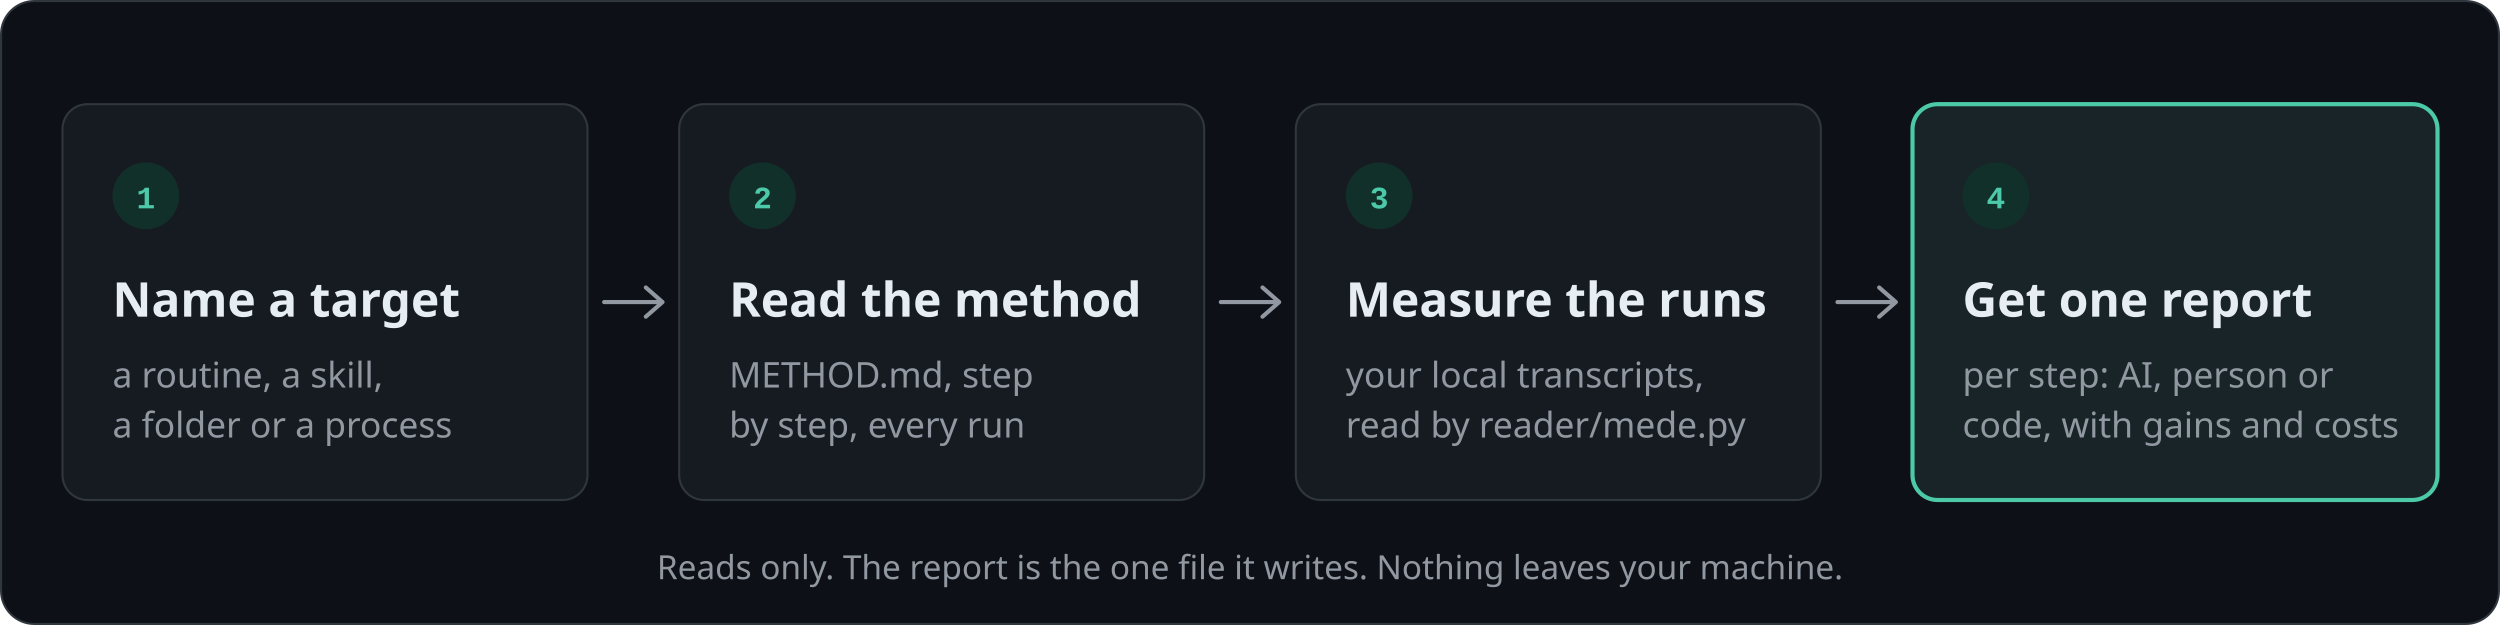
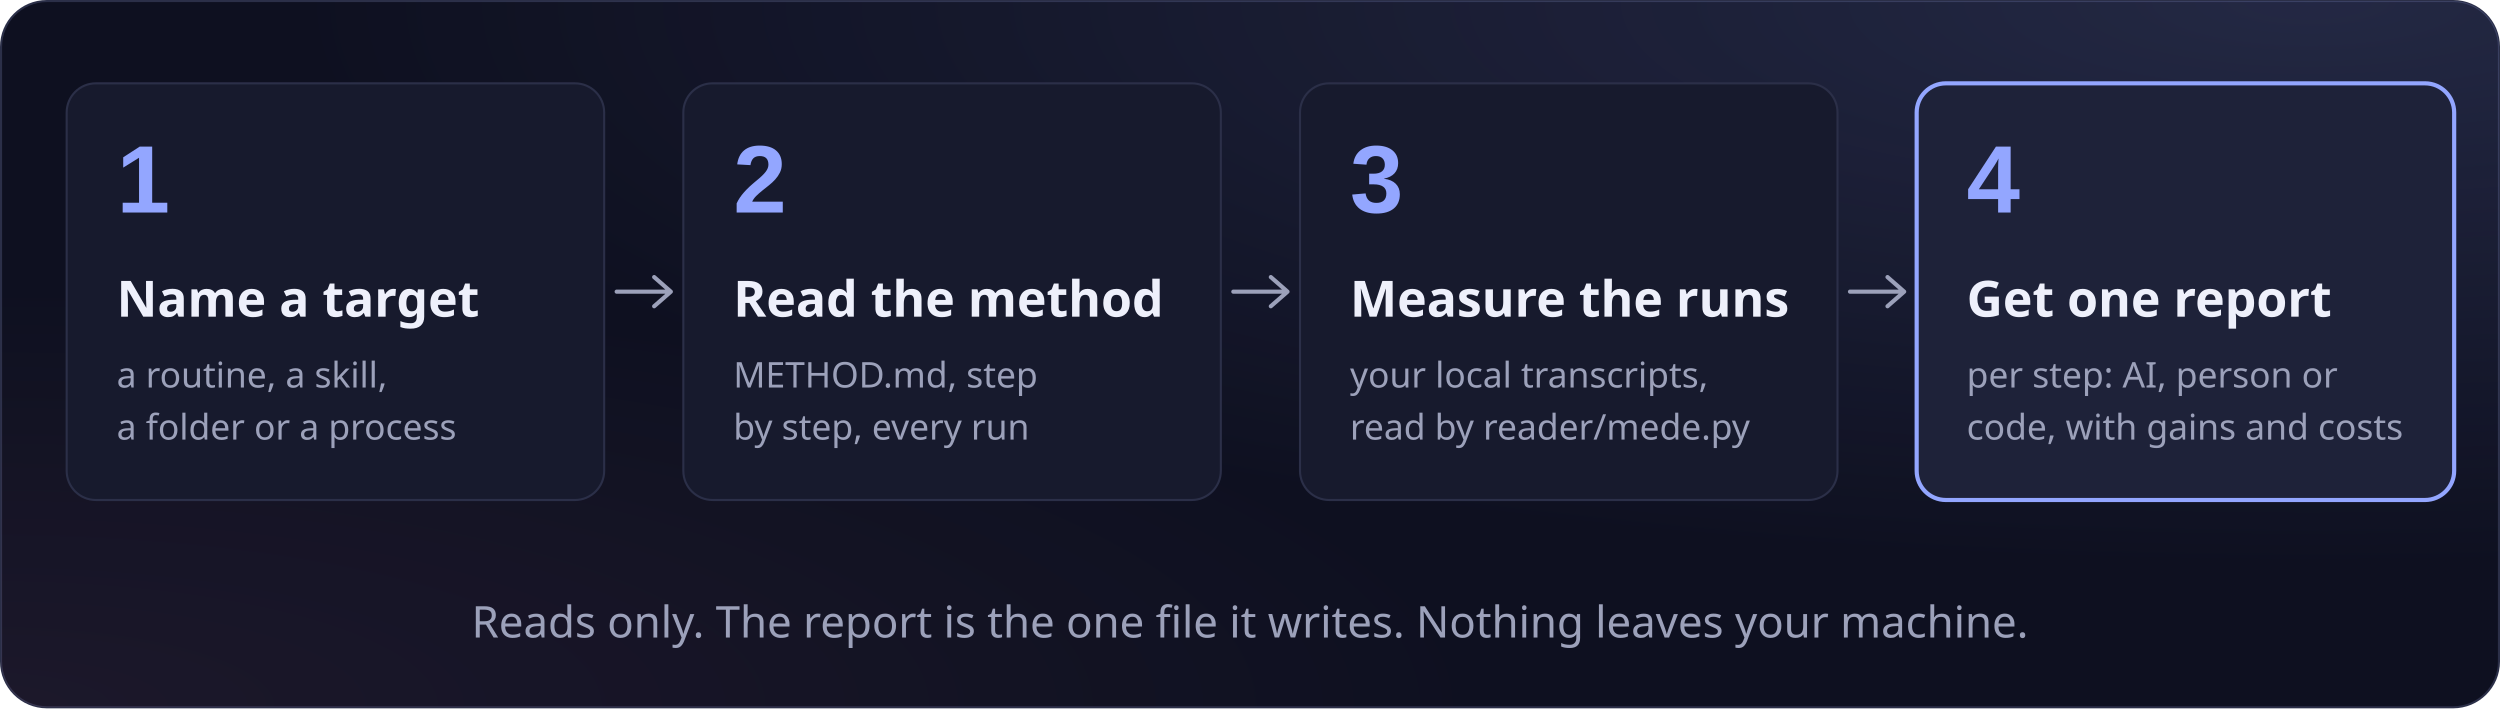
- <svg xmlns="http://www.w3.org/2000/svg" viewBox="0 0 1200 300" width="1200" height="300" role="img" aria-labelledby="t d">
-   <style>text{font-family:-apple-system,BlinkMacSystemFont,'Segoe UI','Noto Sans',Helvetica,Arial,sans-serif}.mono{font-family:ui-monospace,SFMono-Regular,'SF Mono',Menlo,Consolas,'Liberation Mono',monospace}@keyframes on0{0%,0%{opacity:0}3%,20%{opacity:1}23%,100%{opacity:0}}.on0{opacity:0;animation:on0 8s cubic-bezier(.23,1,.32,1) infinite}@keyframes go0{0%,18%{opacity:0;transform:translateX(-10px)}22%{opacity:1;transform:none}26%,100%{opacity:0;transform:translateX(6px)}}.go0{opacity:0;animation:go0 8s cubic-bezier(.23,1,.32,1) infinite}@keyframes on1{0%,24%{opacity:0}27%,44%{opacity:1}47%,100%{opacity:0}}.on1{opacity:0;animation:on1 8s cubic-bezier(.23,1,.32,1) infinite}@keyframes go1{0%,42%{opacity:0;transform:translateX(-10px)}46%{opacity:1;transform:none}50%,100%{opacity:0;transform:translateX(6px)}}.go1{opacity:0;animation:go1 8s cubic-bezier(.23,1,.32,1) infinite}@keyframes on2{0%,48%{opacity:0}51%,68%{opacity:1}71%,100%{opacity:0}}.on2{opacity:0;animation:on2 8s cubic-bezier(.23,1,.32,1) infinite}@keyframes go2{0%,66%{opacity:0;transform:translateX(-10px)}70%{opacity:1;transform:none}74%,100%{opacity:0;transform:translateX(6px)}}.go2{opacity:0;animation:go2 8s cubic-bezier(.23,1,.32,1) infinite}@keyframes on3{0%,72%{opacity:0}75%,96%{opacity:1}100%{opacity:0}}.on3{animation:on3 8s cubic-bezier(.23,1,.32,1) infinite}@media (prefers-reduced-motion:reduce){*{animation:none!important}}</style>
-   <rect x=".5" y=".5" width="1199" height="299" rx="16" fill="#0d1117" stroke="#30363d" />
-   <rect x="30" y="50" width="252" height="190" rx="12" fill="#161b22" stroke="#30363d" />
-   <g class="on0">
-     <rect x="30" y="50" width="252" height="190" rx="12" fill="#4cc9a8" fill-opacity=".05" stroke="#4cc9a8" stroke-width="2" />
+ <svg xmlns="http://www.w3.org/2000/svg" viewBox="0 0 1200 340" width="1200" height="340" role="img" aria-labelledby="t d">
+   <style>text{font-family:-apple-system,BlinkMacSystemFont,'Segoe UI','Noto Sans',Helvetica,Arial,sans-serif}.mono{font-family:ui-monospace,SFMono-Regular,'SF Mono',Menlo,Consolas,'Liberation Mono',monospace}.poster{font-family:-apple-system,BlinkMacSystemFont,'Segoe UI','Helvetica Neue',Arial,sans-serif;font-weight:800;letter-spacing:-.02em}.m{fill:#9ca1ba}.cd{fill:#93a6ff}@keyframes rmfade{from{opacity:0}}@media (prefers-reduced-motion:reduce){*{animation:none!important}.root{animation:rmfade .8s ease-out both!important}}@keyframes on0{0%,0%{opacity:0}3%,20%{opacity:1}24%,100%{opacity:0}}.on0{opacity:0;animation:on0 8s cubic-bezier(.23,1,.32,1) infinite}@keyframes go0{0%,18%{opacity:0;transform:translateX(-10px)}22%{opacity:1;transform:none}27%,100%{opacity:0;transform:translateX(6px)}}.go0{opacity:0;animation:go0 8s cubic-bezier(.23,1,.32,1) infinite}@keyframes on1{0%,22%{opacity:0}25%,42%{opacity:1}46%,100%{opacity:0}}.on1{opacity:0;animation:on1 8s cubic-bezier(.23,1,.32,1) infinite}@keyframes go1{0%,40%{opacity:0;transform:translateX(-10px)}44%{opacity:1;transform:none}49%,100%{opacity:0;transform:translateX(6px)}}.go1{opacity:0;animation:go1 8s cubic-bezier(.23,1,.32,1) infinite}@keyframes on2{0%,44%{opacity:0}47%,64%{opacity:1}68%,100%{opacity:0}}.on2{opacity:0;animation:on2 8s cubic-bezier(.23,1,.32,1) infinite}@keyframes go2{0%,62%{opacity:0;transform:translateX(-10px)}66%{opacity:1;transform:none}71%,100%{opacity:0;transform:translateX(6px)}}.go2{opacity:0;animation:go2 8s cubic-bezier(.23,1,.32,1) infinite}@keyframes on3{0%,66%{opacity:0}69%,97%{opacity:1}100%{opacity:0}}.on3{animation:on3 8s cubic-bezier(.23,1,.32,1) infinite}</style>
+   <defs>
+     <radialGradient id="glow" cx="92%" cy="0%" r="80%">
+       <stop offset="0" stop-color="#93a6ff" stop-opacity=".16" />
+       <stop offset="1" stop-color="#93a6ff" stop-opacity="0" />
+     </radialGradient>
+     <radialGradient id="glow2" cx="0%" cy="100%" r="60%">
+       <stop offset="0" stop-color="#ff9ad3" stop-opacity=".06" />
+       <stop offset="1" stop-color="#ff9ad3" stop-opacity="0" />
+     </radialGradient>
+   </defs>
+   <g class="root" fill="#eef0fb">
+     <rect x=".5" y=".5" width="1199" height="339" rx="22" fill="#0e1020" stroke="#2b2f48" />
+     <rect x=".5" y=".5" width="1199" height="339" rx="22" fill="url(#glow)" />
+     <rect x=".5" y=".5" width="1199" height="339" rx="22" fill="url(#glow2)" />
+     <rect x="32" y="40" width="258" height="200" rx="14" fill="#171a2d" stroke="#2b2f48" />
+     <g class="on0">
+       <rect x="32" y="40" width="258" height="200" rx="14" fill="#93a6ff" fill-opacity=".06" stroke="#93a6ff" stroke-width="2" />
+     </g>
+     <text x="56" y="102" class="poster" font-size="46" fill="#93a6ff">1</text>
+     <text x="56" y="152" font-size="24" font-weight="700">Name a target</text>
+     <text x="56" y="186" font-size="17" class="m">a routine, a skill,</text>
+     <text x="56" y="211" font-size="17" class="m">a folder or a process</text>
+     <path d="M296 140.0 h26 m-8 -7 l8 7 l-8 7" stroke="#9ca1ba" fill="none" stroke-linecap="round" stroke-linejoin="round" stroke-width="2" />
+     <g class="go0">
+       <path d="M296 140.0 h26 m-8 -7 l8 7 l-8 7" stroke="#93a6ff" fill="none" stroke-linecap="round" stroke-linejoin="round" stroke-width="2.75" />
+     </g>
+     <rect x="328" y="40" width="258" height="200" rx="14" fill="#171a2d" stroke="#2b2f48" />
+     <g class="on1">
+       <rect x="328" y="40" width="258" height="200" rx="14" fill="#93a6ff" fill-opacity=".06" stroke="#93a6ff" stroke-width="2" />
+     </g>
+     <text x="352" y="102" class="poster" font-size="46" fill="#93a6ff">2</text>
+     <text x="352" y="152" font-size="24" font-weight="700">Read the method</text>
+     <text x="352" y="186" font-size="17" class="m">METHOD.md, step</text>
+     <text x="352" y="211" font-size="17" class="m">by step, every run</text>
+     <path d="M592 140.0 h26 m-8 -7 l8 7 l-8 7" stroke="#9ca1ba" fill="none" stroke-linecap="round" stroke-linejoin="round" stroke-width="2" />
+     <g class="go1">
+       <path d="M592 140.0 h26 m-8 -7 l8 7 l-8 7" stroke="#93a6ff" fill="none" stroke-linecap="round" stroke-linejoin="round" stroke-width="2.75" />
+     </g>
+     <rect x="624" y="40" width="258" height="200" rx="14" fill="#171a2d" stroke="#2b2f48" />
+     <g class="on2">
+       <rect x="624" y="40" width="258" height="200" rx="14" fill="#93a6ff" fill-opacity=".06" stroke="#93a6ff" stroke-width="2" />
+     </g>
+     <text x="648" y="102" class="poster" font-size="46" fill="#93a6ff">3</text>
+     <text x="648" y="152" font-size="24" font-weight="700">Measure the runs</text>
+     <text x="648" y="186" font-size="17" class="m">your local transcripts,</text>
+     <text x="648" y="211" font-size="17" class="m">read by reader/mede.py</text>
+     <path d="M888 140.0 h26 m-8 -7 l8 7 l-8 7" stroke="#9ca1ba" fill="none" stroke-linecap="round" stroke-linejoin="round" stroke-width="2" />
+     <g class="go2">
+       <path d="M888 140.0 h26 m-8 -7 l8 7 l-8 7" stroke="#93a6ff" fill="none" stroke-linecap="round" stroke-linejoin="round" stroke-width="2.75" />
+     </g>
+     <rect x="920" y="40" width="258" height="200" rx="14" fill="#171a2d" stroke="#2b2f48" />
+     <g class="on3">
+       <rect x="920" y="40" width="258" height="200" rx="14" fill="#93a6ff" fill-opacity=".06" stroke="#93a6ff" stroke-width="2" />
+     </g>
+     <text x="944" y="102" class="poster" font-size="46" fill="#93a6ff">4</text>
+     <text x="944" y="152" font-size="24" font-weight="700">Get one report</text>
+     <text x="944" y="186" font-size="17" class="m">per step: AI, person or</text>
+     <text x="944" y="211" font-size="17" class="m">code, with gains and costs</text>
+     <text x="600.0" y="306" text-anchor="middle" font-size="21" class="m">Reads only. The report is the one file it writes. Nothing leaves your machine.</text>
  </g>
-   <circle cx="70" cy="94" r="16" fill="#12302a" />
-   <text x="70" y="100" text-anchor="middle" class="mono" font-size="15" font-weight="700" fill="#4cc9a8">1</text>
-   <text x="54" y="152" font-size="23" font-weight="600" fill="#e6edf3">Name a target</text>
-   <text x="54" y="186" font-size="17" fill="#9198a1">a routine, a skill,</text>
-   <text x="54" y="210" font-size="17" fill="#9198a1">a folder or a process</text>
-   <path d="M290 145.0 h28 m-8 -7 l8 7 l-8 7" fill="none" stroke="#9198a1" stroke-width="2" stroke-linecap="round" stroke-linejoin="round" />
-   <g class="go0">
-     <path d="M290 145.0 h28 m-8 -7 l8 7 l-8 7" fill="none" stroke="#4cc9a8" stroke-width="2.5" stroke-linecap="round" stroke-linejoin="round" />
-   </g>
-   <rect x="326" y="50" width="252" height="190" rx="12" fill="#161b22" stroke="#30363d" />
-   <g class="on1">
-     <rect x="326" y="50" width="252" height="190" rx="12" fill="#4cc9a8" fill-opacity=".05" stroke="#4cc9a8" stroke-width="2" />
-   </g>
-   <circle cx="366" cy="94" r="16" fill="#12302a" />
-   <text x="366" y="100" text-anchor="middle" class="mono" font-size="15" font-weight="700" fill="#4cc9a8">2</text>
-   <text x="350" y="152" font-size="23" font-weight="600" fill="#e6edf3">Read the method</text>
-   <text x="350" y="186" font-size="17" fill="#9198a1">METHOD.md, step</text>
-   <text x="350" y="210" font-size="17" fill="#9198a1">by step, every run</text>
-   <path d="M586 145.0 h28 m-8 -7 l8 7 l-8 7" fill="none" stroke="#9198a1" stroke-width="2" stroke-linecap="round" stroke-linejoin="round" />
-   <g class="go1">
-     <path d="M586 145.0 h28 m-8 -7 l8 7 l-8 7" fill="none" stroke="#4cc9a8" stroke-width="2.5" stroke-linecap="round" stroke-linejoin="round" />
-   </g>
-   <rect x="622" y="50" width="252" height="190" rx="12" fill="#161b22" stroke="#30363d" />
-   <g class="on2">
-     <rect x="622" y="50" width="252" height="190" rx="12" fill="#4cc9a8" fill-opacity=".05" stroke="#4cc9a8" stroke-width="2" />
-   </g>
-   <circle cx="662" cy="94" r="16" fill="#12302a" />
-   <text x="662" y="100" text-anchor="middle" class="mono" font-size="15" font-weight="700" fill="#4cc9a8">3</text>
-   <text x="646" y="152" font-size="23" font-weight="600" fill="#e6edf3">Measure the runs</text>
-   <text x="646" y="186" font-size="17" fill="#9198a1">your local transcripts,</text>
-   <text x="646" y="210" font-size="17" fill="#9198a1">read by reader/mede.py</text>
-   <path d="M882 145.0 h28 m-8 -7 l8 7 l-8 7" fill="none" stroke="#9198a1" stroke-width="2" stroke-linecap="round" stroke-linejoin="round" />
-   <g class="go2">
-     <path d="M882 145.0 h28 m-8 -7 l8 7 l-8 7" fill="none" stroke="#4cc9a8" stroke-width="2.5" stroke-linecap="round" stroke-linejoin="round" />
-   </g>
-   <rect x="918" y="50" width="252" height="190" rx="12" fill="#161b22" stroke="#30363d" />
-   <g class="on3">
-     <rect x="918" y="50" width="252" height="190" rx="12" fill="#4cc9a8" fill-opacity=".05" stroke="#4cc9a8" stroke-width="2" />
-   </g>
-   <circle cx="958" cy="94" r="16" fill="#12302a" />
-   <text x="958" y="100" text-anchor="middle" class="mono" font-size="15" font-weight="700" fill="#4cc9a8">4</text>
-   <text x="942" y="152" font-size="23" font-weight="600" fill="#e6edf3">Get one report</text>
-   <text x="942" y="186" font-size="17" fill="#9198a1">per step: AI, person or</text>
-   <text x="942" y="210" font-size="17" fill="#9198a1">code, with gains and costs</text>
-   <text x="600.0" y="278" text-anchor="middle" font-size="16" fill="#9198a1">Reads only. The report is the one file it writes. Nothing leaves your machine.</text>
</svg>
